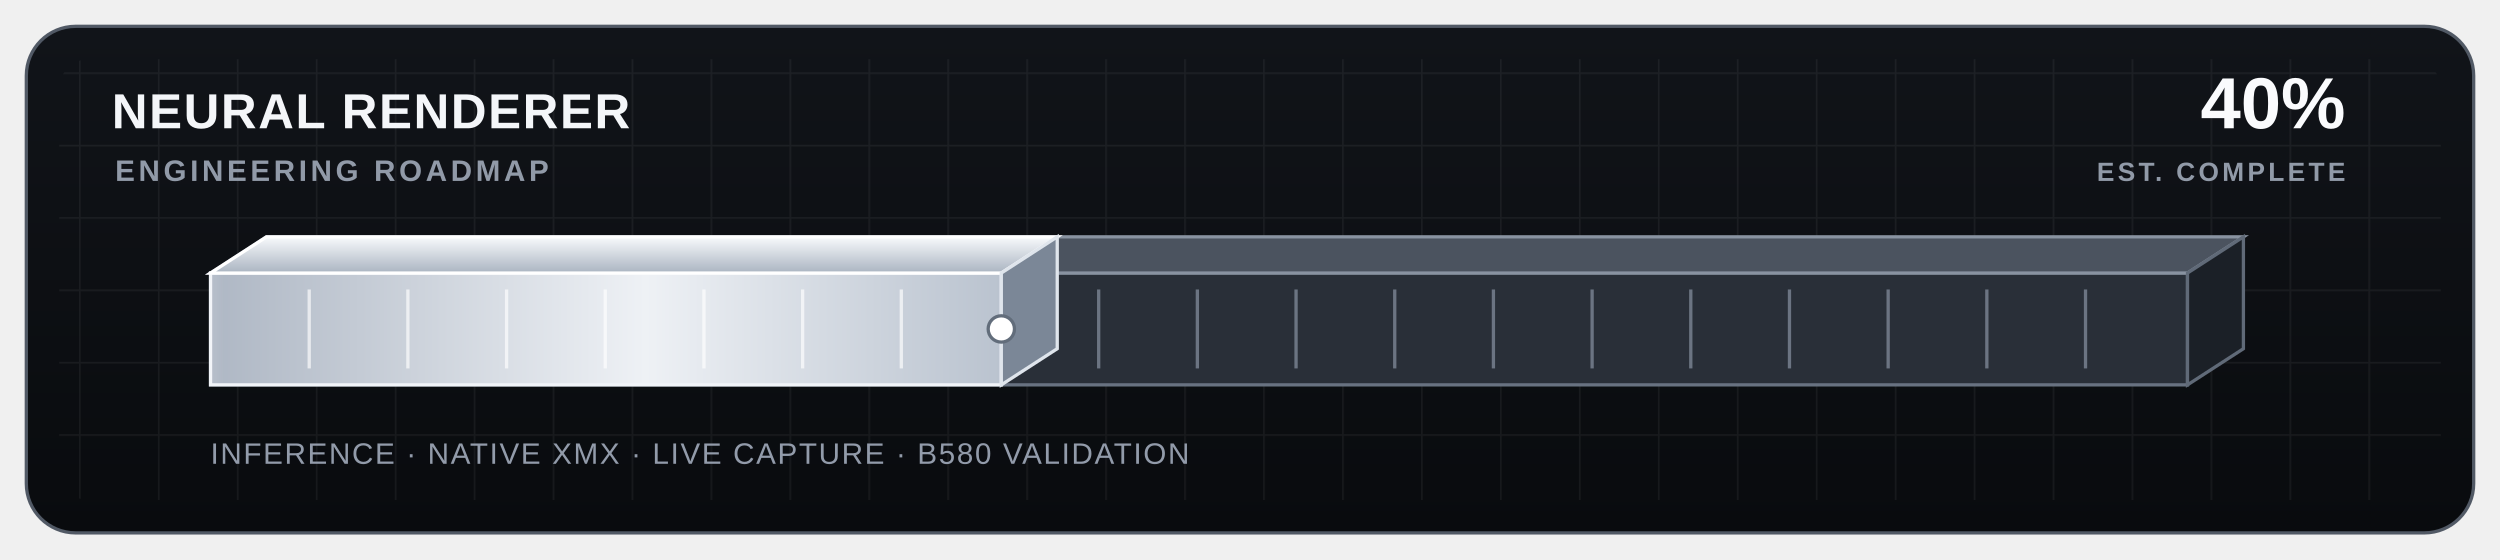
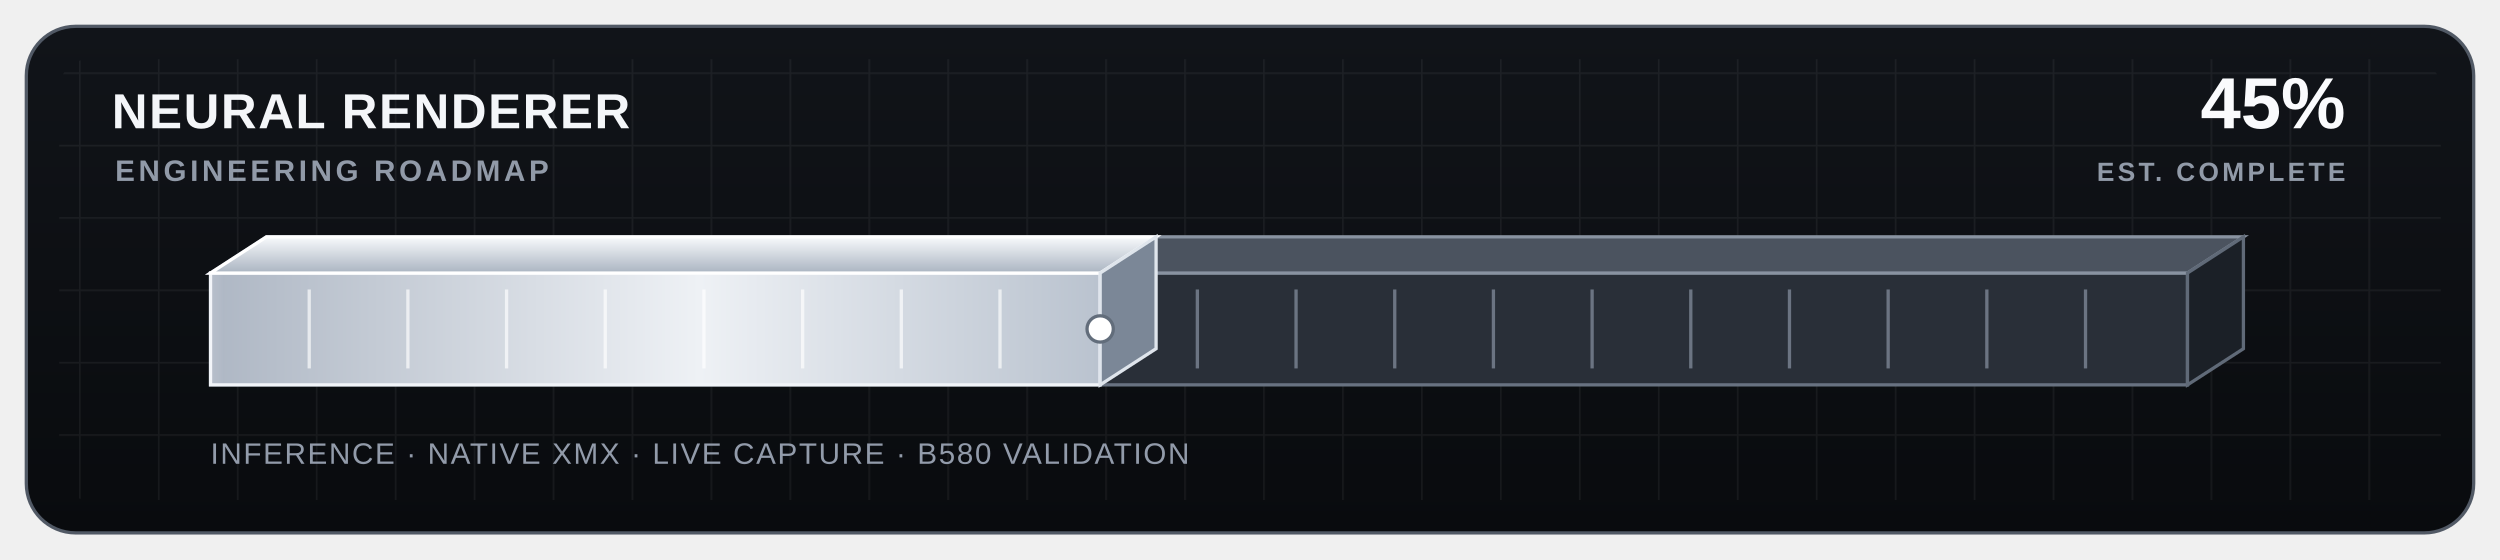
<svg xmlns="http://www.w3.org/2000/svg" width="760" height="170" viewBox="0 0 760 170" role="img" aria-labelledby="title desc">
  <defs>
    <linearGradient id="panel" x1="0" y1="0" x2="0" y2="1">
      <stop offset="0" stop-color="#111419" />
      <stop offset="1" stop-color="#090b0e" />
    </linearGradient>
    <linearGradient id="metal" x1="0" y1="0" x2="1" y2="0">
      <stop offset="0" stop-color="#aeb7c4" />
      <stop offset=".55" stop-color="#eef1f5" />
      <stop offset="1" stop-color="#bac3cf" />
    </linearGradient>
    <linearGradient id="metalTop" x1="0" y1="0" x2="0" y2="1">
      <stop offset="0" stop-color="#f8fafc" />
      <stop offset="1" stop-color="#aab4c1" />
    </linearGradient>
    <linearGradient id="shine" x1="0" y1="0" x2="1" y2="0">
      <stop offset="0" stop-color="#ffffff" stop-opacity="0" />
      <stop offset=".5" stop-color="#ffffff" stop-opacity=".9" />
      <stop offset="1" stop-color="#ffffff" stop-opacity="0" />
    </linearGradient>
    <pattern id="grid" width="24" height="22" patternUnits="userSpaceOnUse">
      <path d="M24 0H0V22" fill="none" stroke="#ffffff" stroke-opacity=".055" stroke-width="1" />
    </pattern>
    <clipPath id="filledFront">
-       <rect x="64" y="83" width="240.4" height="34" />
+       <rect x="64" y="83" width="270.45" height="34" />
    </clipPath>
    <clipPath id="filledTop">
-       <polygon points="64,83 81,72 321.4,72 304.4,83" />
+       <polygon points="64,83 81,72 351.45,72 334.45,83" />
    </clipPath>
  </defs>
  <rect x="8" y="8" width="744" height="154" rx="15" fill="url(#panel)" stroke="#515965" />
  <rect x="18" y="18" width="724" height="134" rx="9" fill="url(#grid)" />
  <text x="34" y="39" fill="#f4f6f9" font-family="Arial, Helvetica, sans-serif" font-size="15" font-weight="700" letter-spacing=".5">NEURAL RENDERER</text>
  <text x="35" y="55" fill="#919aa8" font-family="Arial, Helvetica, sans-serif" font-size="9" font-weight="700" letter-spacing="1.1">ENGINEERING ROADMAP</text>
-   <text x="713" y="39" fill="#fafbfd" text-anchor="end" font-family="Arial, Helvetica, sans-serif" font-size="22" font-weight="700">40%</text>
+   <text x="713" y="39" fill="#fafbfd" text-anchor="end" font-family="Arial, Helvetica, sans-serif" font-size="22" font-weight="700">45%</text>
  <text x="713" y="55" fill="#919aa8" text-anchor="end" font-family="Arial, Helvetica, sans-serif" font-size="8" font-weight="700" letter-spacing="1">EST. COMPLETE</text>
  <polygon points="64,83 665,83 665,117 64,117" fill="#292f38" stroke="#687281" stroke-width="1" />
  <polygon points="64,83 81,72 682,72 665,83" fill="#4b535f" stroke="#8993a1" stroke-width="1" />
  <polygon points="665,83 682,72 682,106 665,117" fill="#1b2027" stroke="#606a78" stroke-width="1" />
-   <polygon points="64,83 304.4,83 304.4,117 64,117" fill="url(#metal)" stroke="#f1f4f8" stroke-width="1" />
-   <polygon points="64,83 81,72 321.4,72 304.4,83" fill="url(#metalTop)" stroke="#ffffff" stroke-width="1" />
-   <polygon points="304.4,83 321.4,72 321.4,106 304.4,117" fill="#7b8797" stroke="#dfe5ec" stroke-width="1" />
+   <polygon points="64,83 334.45,83 334.45,117 64,117" fill="url(#metal)" stroke="#f1f4f8" stroke-width="1" />
+   <polygon points="64,83 81,72 351.45,72 334.45,83" fill="url(#metalTop)" stroke="#ffffff" stroke-width="1" />
+   <polygon points="334.45,83 351.45,72 351.45,106 334.45,117" fill="#7b8797" stroke="#dfe5ec" stroke-width="1" />
  <g clip-path="url(#filledFront)">
    <rect x="20" y="82" width="48" height="38" fill="url(#shine)" opacity=".85">
-       <animate attributeName="x" values="18;300;18" dur="2.8s" repeatCount="indefinite" />
+       <animate attributeName="x" values="18;330;18" dur="2.8s" repeatCount="indefinite" />
    </rect>
  </g>
  <g clip-path="url(#filledTop)">
    <rect x="15" y="70" width="48" height="16" fill="url(#shine)" opacity=".9">
-       <animate attributeName="x" values="18;315;18" dur="2.8s" repeatCount="indefinite" />
+       <animate attributeName="x" values="18;345;18" dur="2.8s" repeatCount="indefinite" />
    </rect>
  </g>
  <g stroke="#8f9aaa" stroke-opacity=".65" stroke-width="1">
-     <path d="M94 88v24 M124 88v24 M154 88v24 M184 88v24 M214 88v24 M244 88v24 M274 88v24" stroke="#ffffff" stroke-opacity=".65" />
-     <path d="M334 88v24 M364 88v24 M394 88v24 M424 88v24 M454 88v24 M484 88v24 M514 88v24 M544 88v24 M574 88v24 M604 88v24 M634 88v24" />
+     <path d="M94 88v24 M124 88v24 M154 88v24 M184 88v24 M214 88v24 M244 88v24 M274 88v24 M304 88v24" stroke="#ffffff" stroke-opacity=".65" />
+     <path d="M364 88v24 M394 88v24 M394 88v24 M424 88v24 M454 88v24 M484 88v24 M514 88v24 M544 88v24 M574 88v24 M604 88v24 M634 88v24" />
  </g>
-   <circle cx="304.4" cy="100" r="4" fill="#ffffff" stroke="#626d7b" stroke-width="1">
+   <circle cx="334.45" cy="100" r="4" fill="#ffffff" stroke="#626d7b" stroke-width="1">
    <animate attributeName="r" values="3.5;5;3.5" dur="1.35s" repeatCount="indefinite" />
    <animate attributeName="opacity" values=".78;1;.78" dur="1.35s" repeatCount="indefinite" />
  </circle>
  <text x="64" y="141" fill="#929baa" font-family="Arial, Helvetica, sans-serif" font-size="9" letter-spacing=".5">INFERENCE  ·  NATIVE XMX  ·  LIVE CAPTURE  ·  B580 VALIDATION</text>
</svg>
